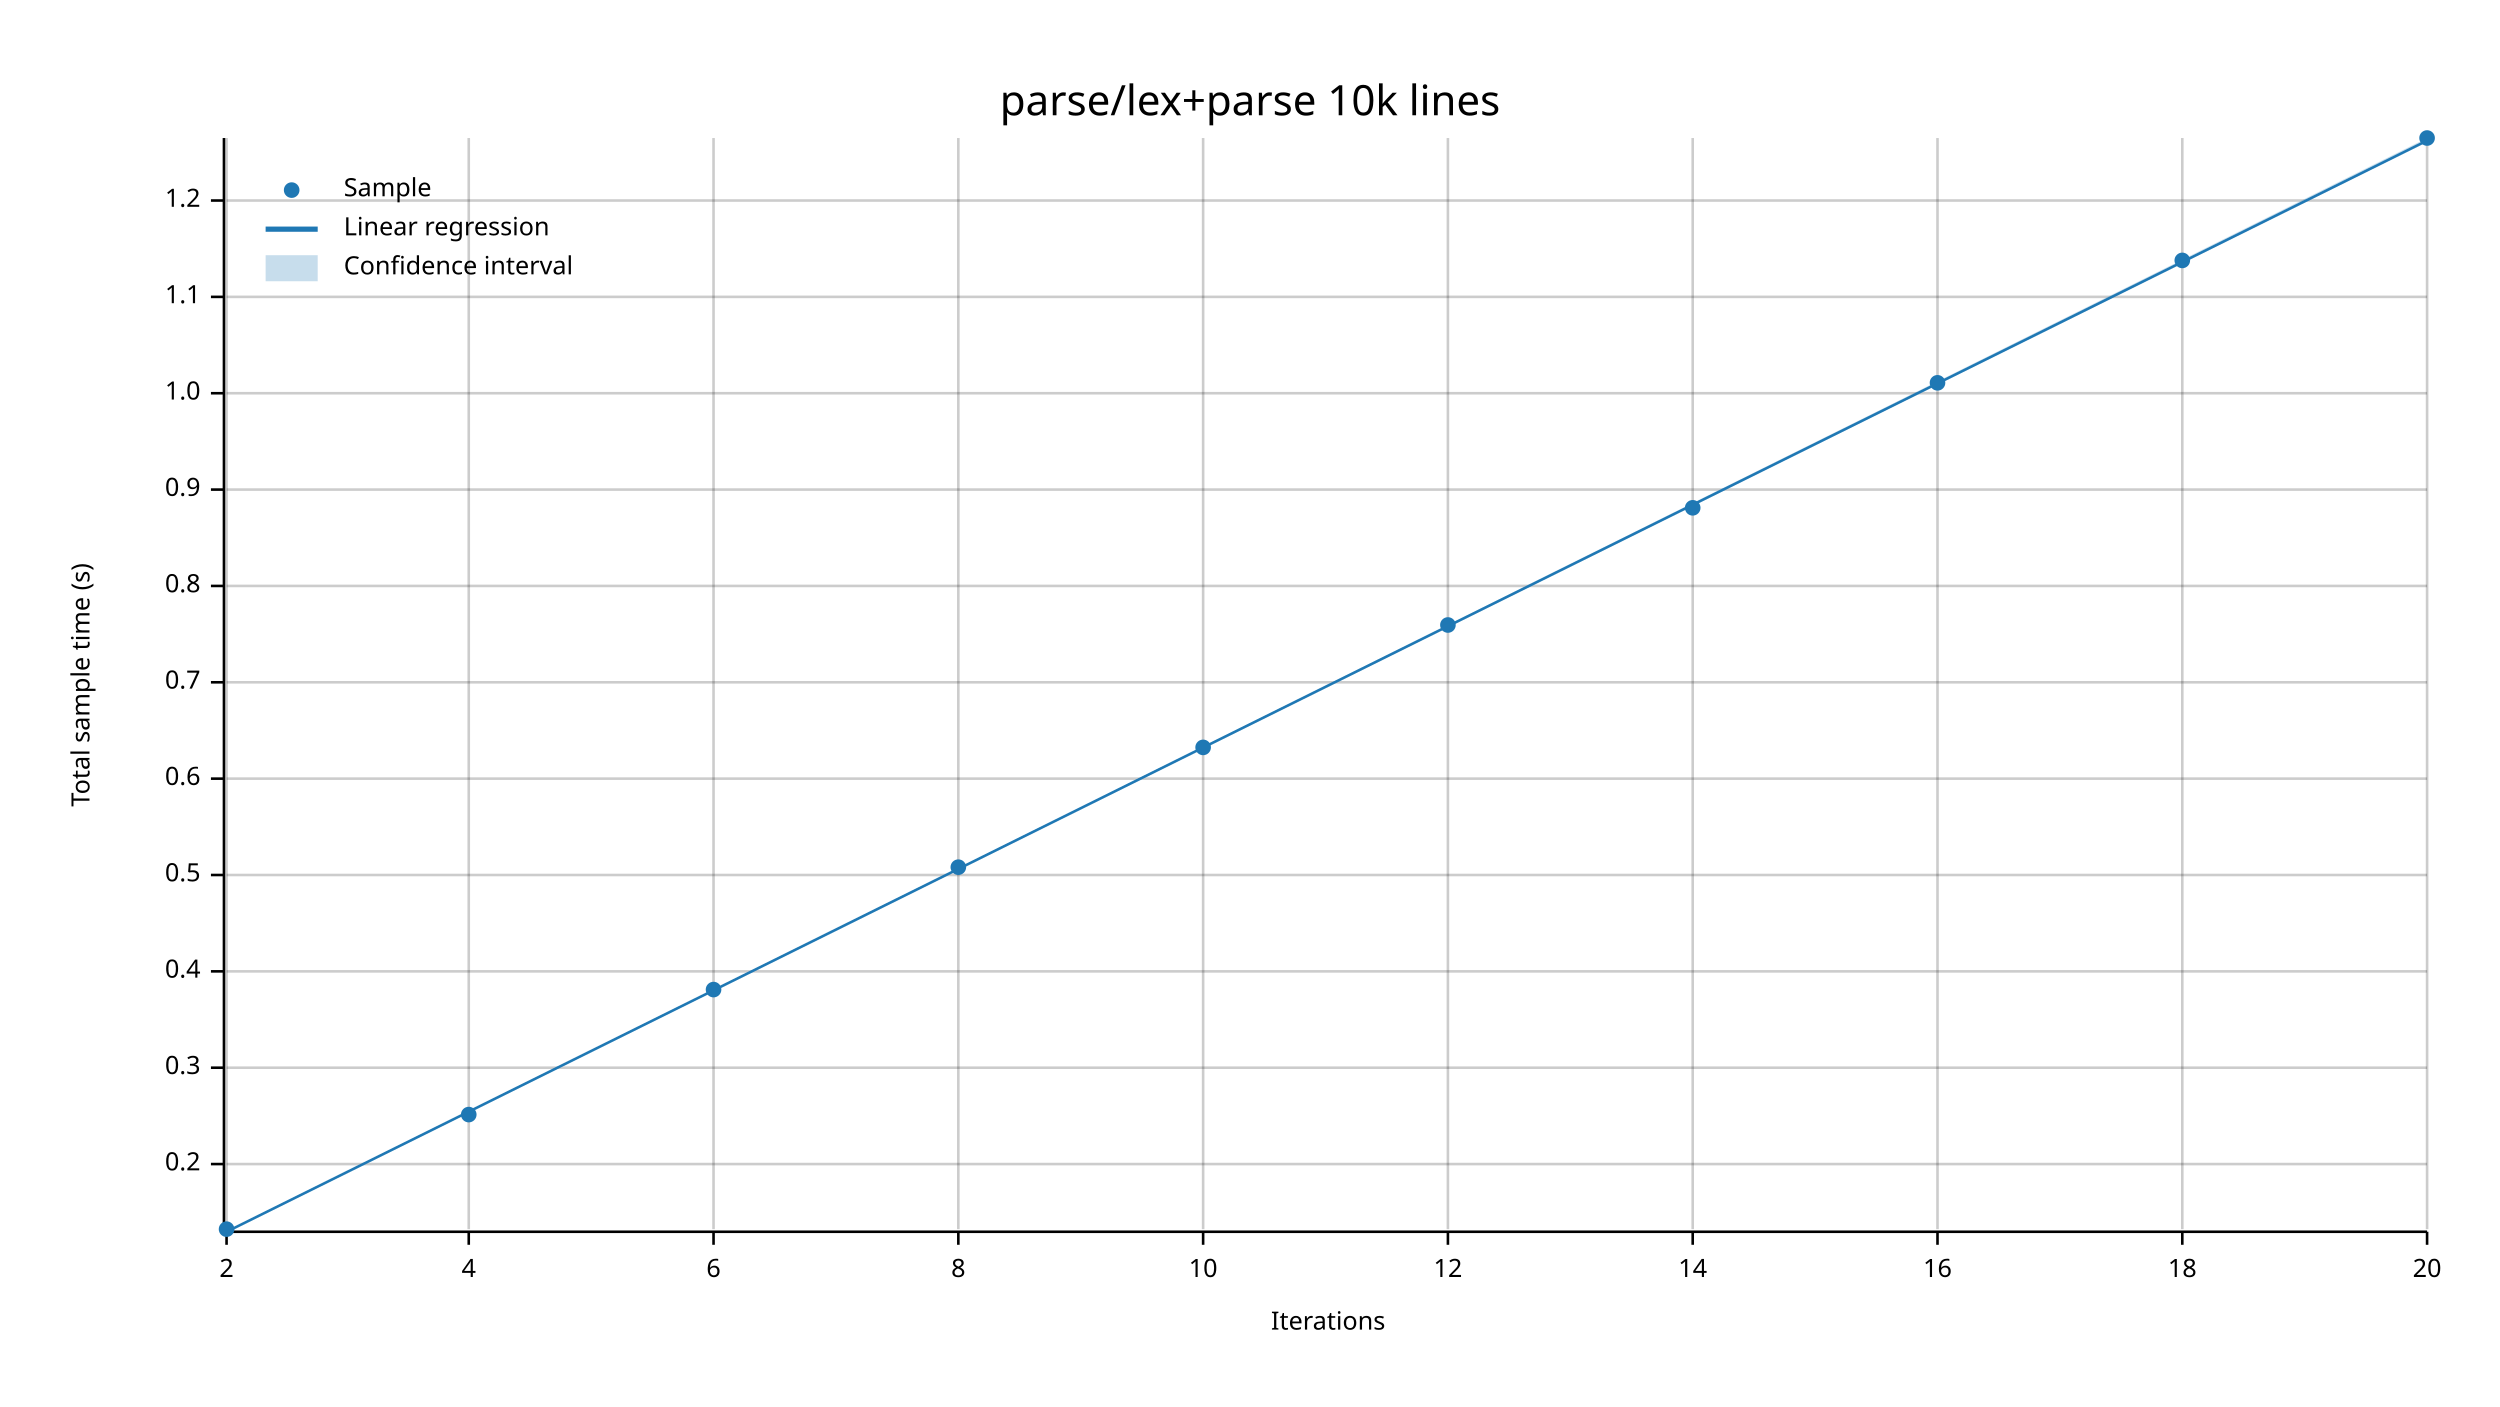
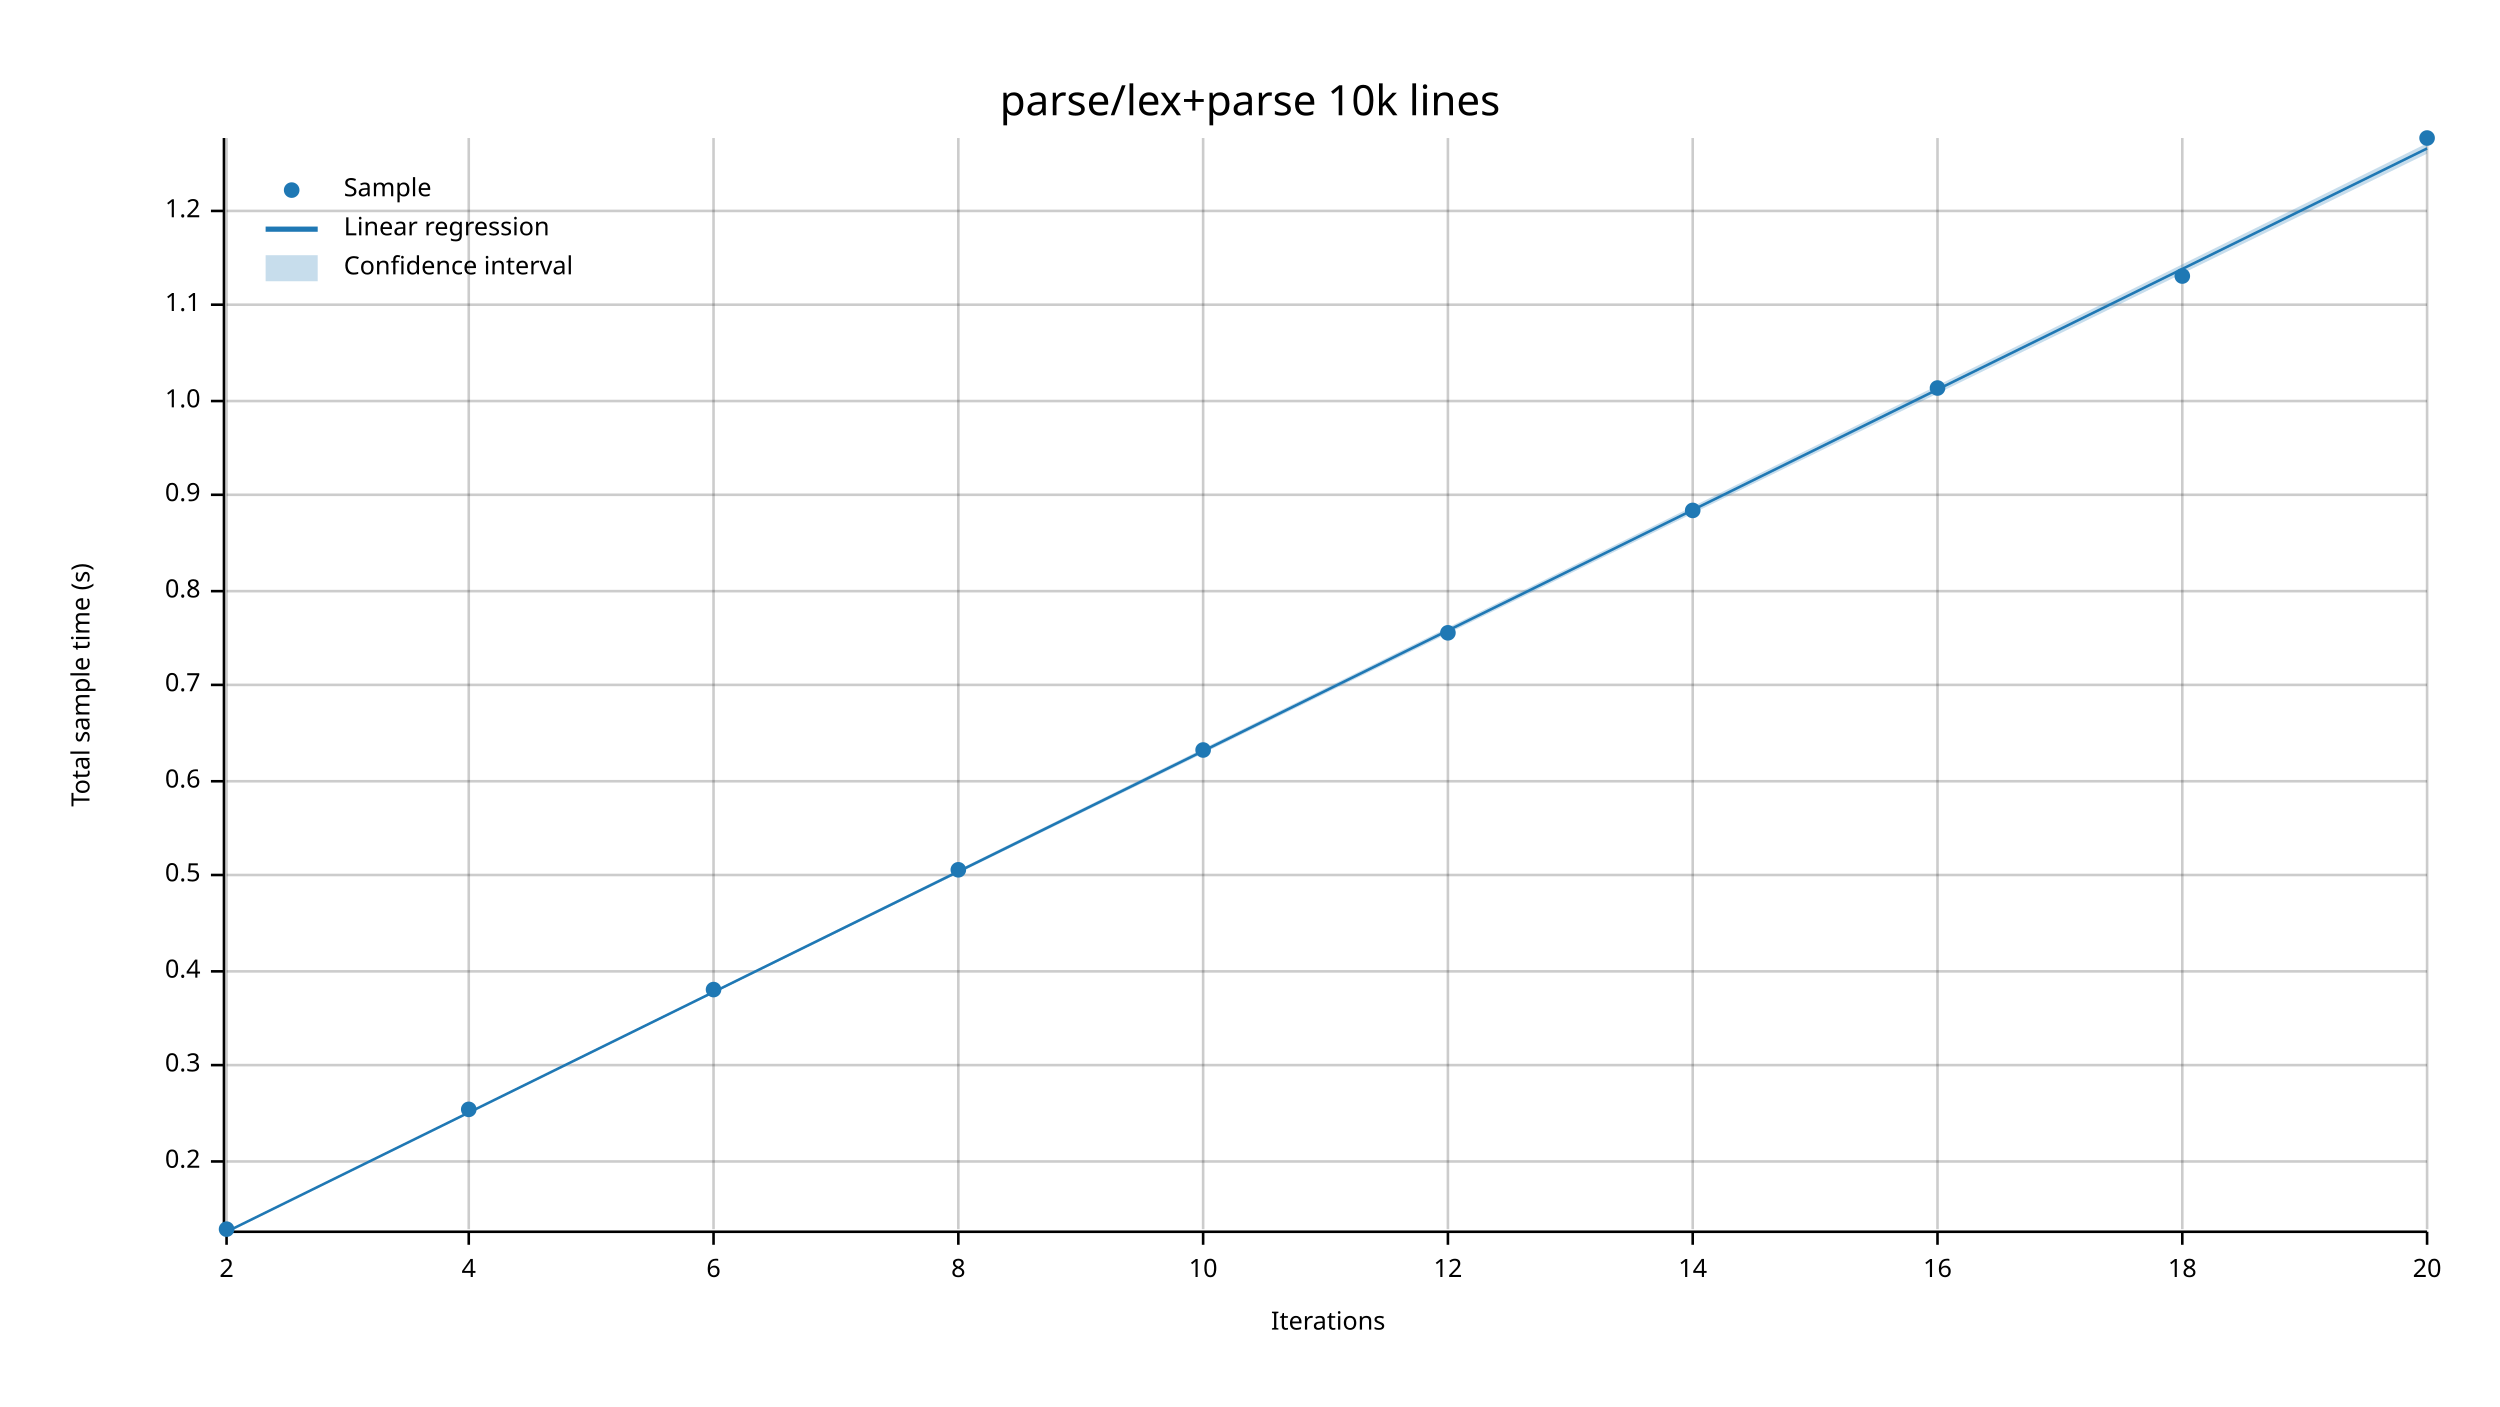
<svg xmlns="http://www.w3.org/2000/svg" width="960" height="540" viewBox="0 0 960 540">
  <text x="480" y="32" dy="0.76em" text-anchor="middle" font-family="sans-serif" font-size="16.129" opacity="1" fill="#000000">
parse/lex+parse 10k lines
</text>
  <text x="27" y="263" dy="0.76em" text-anchor="middle" font-family="sans-serif" font-size="9.677" opacity="1" fill="#000000" transform="rotate(270, 27, 263)">
Total sample time (s)
</text>
  <text x="510" y="513" dy="-0.5ex" text-anchor="middle" font-family="sans-serif" font-size="9.677" opacity="1" fill="#000000">
Iterations
</text>
  <line opacity="0.2" stroke="#000000" stroke-width="1" x1="87" y1="472" x2="87" y2="53" />
  <line opacity="0.2" stroke="#000000" stroke-width="1" x1="180" y1="472" x2="180" y2="53" />
  <line opacity="0.2" stroke="#000000" stroke-width="1" x1="274" y1="472" x2="274" y2="53" />
  <line opacity="0.2" stroke="#000000" stroke-width="1" x1="368" y1="472" x2="368" y2="53" />
  <line opacity="0.2" stroke="#000000" stroke-width="1" x1="462" y1="472" x2="462" y2="53" />
  <line opacity="0.2" stroke="#000000" stroke-width="1" x1="556" y1="472" x2="556" y2="53" />
  <line opacity="0.2" stroke="#000000" stroke-width="1" x1="650" y1="472" x2="650" y2="53" />
  <line opacity="0.2" stroke="#000000" stroke-width="1" x1="744" y1="472" x2="744" y2="53" />
  <line opacity="0.2" stroke="#000000" stroke-width="1" x1="838" y1="472" x2="838" y2="53" />
  <line opacity="0.2" stroke="#000000" stroke-width="1" x1="932" y1="472" x2="932" y2="53" />
-   <line opacity="0.2" stroke="#000000" stroke-width="1" x1="87" y1="447" x2="932" y2="447" />
-   <line opacity="0.2" stroke="#000000" stroke-width="1" x1="87" y1="410" x2="932" y2="410" />
+   <line opacity="0.2" stroke="#000000" stroke-width="1" x1="87" y1="446" x2="932" y2="446" />
+   <line opacity="0.2" stroke="#000000" stroke-width="1" x1="87" y1="409" x2="932" y2="409" />
  <line opacity="0.2" stroke="#000000" stroke-width="1" x1="87" y1="373" x2="932" y2="373" />
  <line opacity="0.2" stroke="#000000" stroke-width="1" x1="87" y1="336" x2="932" y2="336" />
-   <line opacity="0.2" stroke="#000000" stroke-width="1" x1="87" y1="299" x2="932" y2="299" />
-   <line opacity="0.2" stroke="#000000" stroke-width="1" x1="87" y1="262" x2="932" y2="262" />
-   <line opacity="0.2" stroke="#000000" stroke-width="1" x1="87" y1="225" x2="932" y2="225" />
-   <line opacity="0.2" stroke="#000000" stroke-width="1" x1="87" y1="188" x2="932" y2="188" />
-   <line opacity="0.2" stroke="#000000" stroke-width="1" x1="87" y1="151" x2="932" y2="151" />
-   <line opacity="0.2" stroke="#000000" stroke-width="1" x1="87" y1="114" x2="932" y2="114" />
-   <line opacity="0.2" stroke="#000000" stroke-width="1" x1="87" y1="77" x2="932" y2="77" />
+   <line opacity="0.2" stroke="#000000" stroke-width="1" x1="87" y1="300" x2="932" y2="300" />
+   <line opacity="0.2" stroke="#000000" stroke-width="1" x1="87" y1="263" x2="932" y2="263" />
+   <line opacity="0.2" stroke="#000000" stroke-width="1" x1="87" y1="227" x2="932" y2="227" />
+   <line opacity="0.2" stroke="#000000" stroke-width="1" x1="87" y1="190" x2="932" y2="190" />
+   <line opacity="0.2" stroke="#000000" stroke-width="1" x1="87" y1="154" x2="932" y2="154" />
+   <line opacity="0.2" stroke="#000000" stroke-width="1" x1="87" y1="117" x2="932" y2="117" />
+   <line opacity="0.2" stroke="#000000" stroke-width="1" x1="87" y1="81" x2="932" y2="81" />
  <polyline fill="none" opacity="1" stroke="#000000" stroke-width="1" points="86,53 86,472 " />
-   <text x="77" y="447" dy="0.5ex" text-anchor="end" font-family="sans-serif" font-size="9.677" opacity="1" fill="#000000">
+   <text x="77" y="446" dy="0.5ex" text-anchor="end" font-family="sans-serif" font-size="9.677" opacity="1" fill="#000000">
0.2
</text>
-   <polyline fill="none" opacity="1" stroke="#000000" stroke-width="1" points="81,447 86,447 " />
-   <text x="77" y="410" dy="0.5ex" text-anchor="end" font-family="sans-serif" font-size="9.677" opacity="1" fill="#000000">
+   <polyline fill="none" opacity="1" stroke="#000000" stroke-width="1" points="81,446 86,446 " />
+   <text x="77" y="409" dy="0.5ex" text-anchor="end" font-family="sans-serif" font-size="9.677" opacity="1" fill="#000000">
0.3
</text>
-   <polyline fill="none" opacity="1" stroke="#000000" stroke-width="1" points="81,410 86,410 " />
+   <polyline fill="none" opacity="1" stroke="#000000" stroke-width="1" points="81,409 86,409 " />
  <text x="77" y="373" dy="0.5ex" text-anchor="end" font-family="sans-serif" font-size="9.677" opacity="1" fill="#000000">
0.4
</text>
  <polyline fill="none" opacity="1" stroke="#000000" stroke-width="1" points="81,373 86,373 " />
  <text x="77" y="336" dy="0.5ex" text-anchor="end" font-family="sans-serif" font-size="9.677" opacity="1" fill="#000000">
0.5
</text>
  <polyline fill="none" opacity="1" stroke="#000000" stroke-width="1" points="81,336 86,336 " />
-   <text x="77" y="299" dy="0.5ex" text-anchor="end" font-family="sans-serif" font-size="9.677" opacity="1" fill="#000000">
+   <text x="77" y="300" dy="0.5ex" text-anchor="end" font-family="sans-serif" font-size="9.677" opacity="1" fill="#000000">
0.6
</text>
-   <polyline fill="none" opacity="1" stroke="#000000" stroke-width="1" points="81,299 86,299 " />
-   <text x="77" y="262" dy="0.5ex" text-anchor="end" font-family="sans-serif" font-size="9.677" opacity="1" fill="#000000">
+   <polyline fill="none" opacity="1" stroke="#000000" stroke-width="1" points="81,300 86,300 " />
+   <text x="77" y="263" dy="0.5ex" text-anchor="end" font-family="sans-serif" font-size="9.677" opacity="1" fill="#000000">
0.7
</text>
-   <polyline fill="none" opacity="1" stroke="#000000" stroke-width="1" points="81,262 86,262 " />
-   <text x="77" y="225" dy="0.5ex" text-anchor="end" font-family="sans-serif" font-size="9.677" opacity="1" fill="#000000">
+   <polyline fill="none" opacity="1" stroke="#000000" stroke-width="1" points="81,263 86,263 " />
+   <text x="77" y="227" dy="0.5ex" text-anchor="end" font-family="sans-serif" font-size="9.677" opacity="1" fill="#000000">
0.8
</text>
-   <polyline fill="none" opacity="1" stroke="#000000" stroke-width="1" points="81,225 86,225 " />
-   <text x="77" y="188" dy="0.5ex" text-anchor="end" font-family="sans-serif" font-size="9.677" opacity="1" fill="#000000">
+   <polyline fill="none" opacity="1" stroke="#000000" stroke-width="1" points="81,227 86,227 " />
+   <text x="77" y="190" dy="0.5ex" text-anchor="end" font-family="sans-serif" font-size="9.677" opacity="1" fill="#000000">
0.9
</text>
-   <polyline fill="none" opacity="1" stroke="#000000" stroke-width="1" points="81,188 86,188 " />
-   <text x="77" y="151" dy="0.5ex" text-anchor="end" font-family="sans-serif" font-size="9.677" opacity="1" fill="#000000">
+   <polyline fill="none" opacity="1" stroke="#000000" stroke-width="1" points="81,190 86,190 " />
+   <text x="77" y="154" dy="0.5ex" text-anchor="end" font-family="sans-serif" font-size="9.677" opacity="1" fill="#000000">
1.0
</text>
-   <polyline fill="none" opacity="1" stroke="#000000" stroke-width="1" points="81,151 86,151 " />
-   <text x="77" y="114" dy="0.5ex" text-anchor="end" font-family="sans-serif" font-size="9.677" opacity="1" fill="#000000">
+   <polyline fill="none" opacity="1" stroke="#000000" stroke-width="1" points="81,154 86,154 " />
+   <text x="77" y="117" dy="0.5ex" text-anchor="end" font-family="sans-serif" font-size="9.677" opacity="1" fill="#000000">
1.1
</text>
-   <polyline fill="none" opacity="1" stroke="#000000" stroke-width="1" points="81,114 86,114 " />
-   <text x="77" y="77" dy="0.5ex" text-anchor="end" font-family="sans-serif" font-size="9.677" opacity="1" fill="#000000">
+   <polyline fill="none" opacity="1" stroke="#000000" stroke-width="1" points="81,117 86,117 " />
+   <text x="77" y="81" dy="0.5ex" text-anchor="end" font-family="sans-serif" font-size="9.677" opacity="1" fill="#000000">
1.2
</text>
-   <polyline fill="none" opacity="1" stroke="#000000" stroke-width="1" points="81,77 86,77 " />
+   <polyline fill="none" opacity="1" stroke="#000000" stroke-width="1" points="81,81 86,81 " />
  <polyline fill="none" opacity="1" stroke="#000000" stroke-width="1" points="87,473 932,473 " />
  <text x="87" y="483" dy="0.76em" text-anchor="middle" font-family="sans-serif" font-size="9.677" opacity="1" fill="#000000">
2
</text>
  <polyline fill="none" opacity="1" stroke="#000000" stroke-width="1" points="87,473 87,478 " />
  <text x="180" y="483" dy="0.76em" text-anchor="middle" font-family="sans-serif" font-size="9.677" opacity="1" fill="#000000">
4
</text>
  <polyline fill="none" opacity="1" stroke="#000000" stroke-width="1" points="180,473 180,478 " />
  <text x="274" y="483" dy="0.76em" text-anchor="middle" font-family="sans-serif" font-size="9.677" opacity="1" fill="#000000">
6
</text>
  <polyline fill="none" opacity="1" stroke="#000000" stroke-width="1" points="274,473 274,478 " />
  <text x="368" y="483" dy="0.76em" text-anchor="middle" font-family="sans-serif" font-size="9.677" opacity="1" fill="#000000">
8
</text>
  <polyline fill="none" opacity="1" stroke="#000000" stroke-width="1" points="368,473 368,478 " />
  <text x="462" y="483" dy="0.76em" text-anchor="middle" font-family="sans-serif" font-size="9.677" opacity="1" fill="#000000">
10
</text>
  <polyline fill="none" opacity="1" stroke="#000000" stroke-width="1" points="462,473 462,478 " />
  <text x="556" y="483" dy="0.76em" text-anchor="middle" font-family="sans-serif" font-size="9.677" opacity="1" fill="#000000">
12
</text>
  <polyline fill="none" opacity="1" stroke="#000000" stroke-width="1" points="556,473 556,478 " />
  <text x="650" y="483" dy="0.76em" text-anchor="middle" font-family="sans-serif" font-size="9.677" opacity="1" fill="#000000">
14
</text>
  <polyline fill="none" opacity="1" stroke="#000000" stroke-width="1" points="650,473 650,478 " />
  <text x="744" y="483" dy="0.76em" text-anchor="middle" font-family="sans-serif" font-size="9.677" opacity="1" fill="#000000">
16
</text>
  <polyline fill="none" opacity="1" stroke="#000000" stroke-width="1" points="744,473 744,478 " />
  <text x="838" y="483" dy="0.76em" text-anchor="middle" font-family="sans-serif" font-size="9.677" opacity="1" fill="#000000">
18
</text>
  <polyline fill="none" opacity="1" stroke="#000000" stroke-width="1" points="838,473 838,478 " />
  <text x="932" y="483" dy="0.76em" text-anchor="middle" font-family="sans-serif" font-size="9.677" opacity="1" fill="#000000">
20
</text>
  <polyline fill="none" opacity="1" stroke="#000000" stroke-width="1" points="932,473 932,478 " />
  <circle cx="87" cy="472" r="3" opacity="1" fill="#1F78B4" stroke="none" stroke-width="1" />
-   <circle cx="180" cy="428" r="3" opacity="1" fill="#1F78B4" stroke="none" stroke-width="1" />
+   <circle cx="180" cy="426" r="3" opacity="1" fill="#1F78B4" stroke="none" stroke-width="1" />
  <circle cx="274" cy="380" r="3" opacity="1" fill="#1F78B4" stroke="none" stroke-width="1" />
-   <circle cx="368" cy="333" r="3" opacity="1" fill="#1F78B4" stroke="none" stroke-width="1" />
-   <circle cx="462" cy="287" r="3" opacity="1" fill="#1F78B4" stroke="none" stroke-width="1" />
-   <circle cx="556" cy="240" r="3" opacity="1" fill="#1F78B4" stroke="none" stroke-width="1" />
-   <circle cx="650" cy="195" r="3" opacity="1" fill="#1F78B4" stroke="none" stroke-width="1" />
-   <circle cx="744" cy="147" r="3" opacity="1" fill="#1F78B4" stroke="none" stroke-width="1" />
-   <circle cx="838" cy="100" r="3" opacity="1" fill="#1F78B4" stroke="none" stroke-width="1" />
+   <circle cx="368" cy="334" r="3" opacity="1" fill="#1F78B4" stroke="none" stroke-width="1" />
+   <circle cx="462" cy="288" r="3" opacity="1" fill="#1F78B4" stroke="none" stroke-width="1" />
+   <circle cx="556" cy="243" r="3" opacity="1" fill="#1F78B4" stroke="none" stroke-width="1" />
+   <circle cx="650" cy="196" r="3" opacity="1" fill="#1F78B4" stroke="none" stroke-width="1" />
+   <circle cx="744" cy="149" r="3" opacity="1" fill="#1F78B4" stroke="none" stroke-width="1" />
+   <circle cx="838" cy="106" r="3" opacity="1" fill="#1F78B4" stroke="none" stroke-width="1" />
  <circle cx="932" cy="53" r="3" opacity="1" fill="#1F78B4" stroke="none" stroke-width="1" />
-   <polyline fill="none" opacity="1" stroke="#1F78B4" stroke-width="1" points="87,473 932,54 " />
-   <polygon opacity="0.25" fill="#1F78B4" points="87,473 932,54 932,53 " />
+   <polyline fill="none" opacity="1" stroke="#1F78B4" stroke-width="1" points="87,473 932,57 " />
+   <polygon opacity="0.25" fill="#1F78B4" points="87,473 932,59 932,55 " />
  <text x="132" y="68" dy="0.76em" text-anchor="start" font-family="sans-serif" font-size="9.677" opacity="1" fill="#000000">
Sample
</text>
  <text x="132" y="83" dy="0.76em" text-anchor="start" font-family="sans-serif" font-size="9.677" opacity="1" fill="#000000">
Linear regression
</text>
  <text x="132" y="98" dy="0.76em" text-anchor="start" font-family="sans-serif" font-size="9.677" opacity="1" fill="#000000">
Confidence interval
</text>
  <circle cx="112" cy="73" r="3" opacity="1" fill="#1F78B4" stroke="none" stroke-width="1" />
  <polyline fill="none" opacity="1" stroke="#1F78B4" stroke-width="2" points="102,88 122,88 " />
  <rect x="102" y="98" width="20" height="10" opacity="0.25" fill="#1F78B4" stroke="none" />
</svg>
